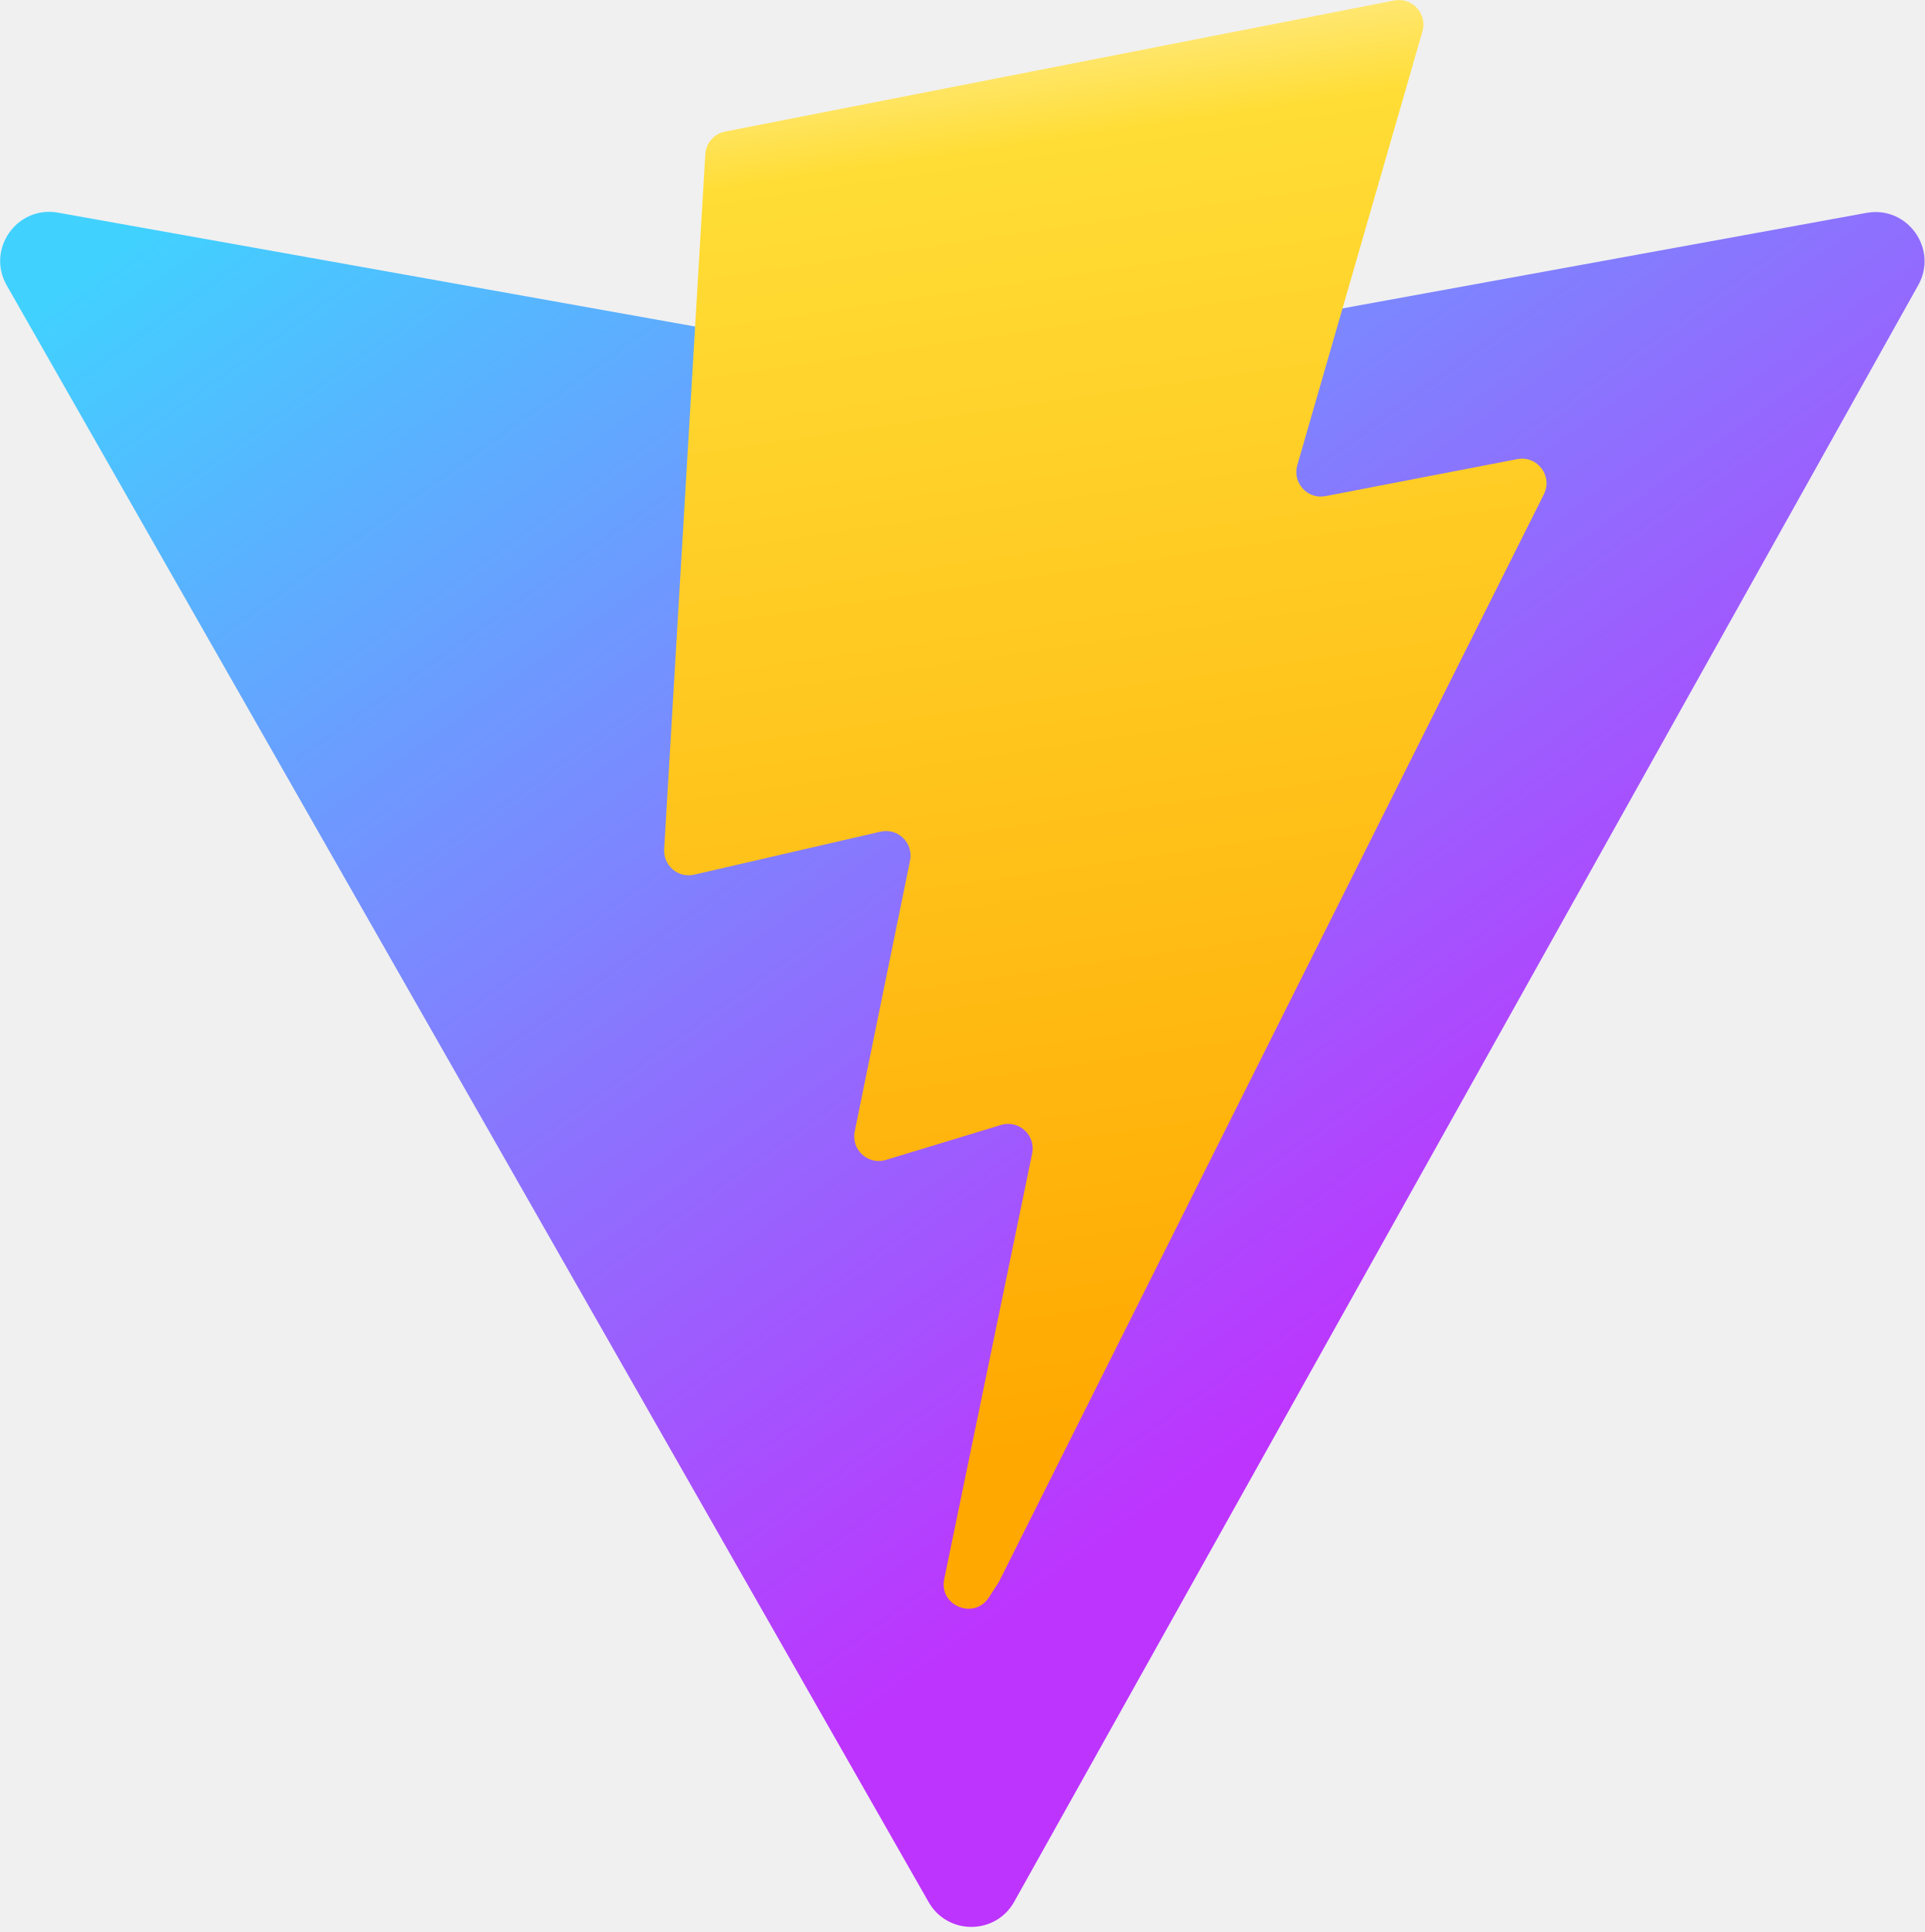
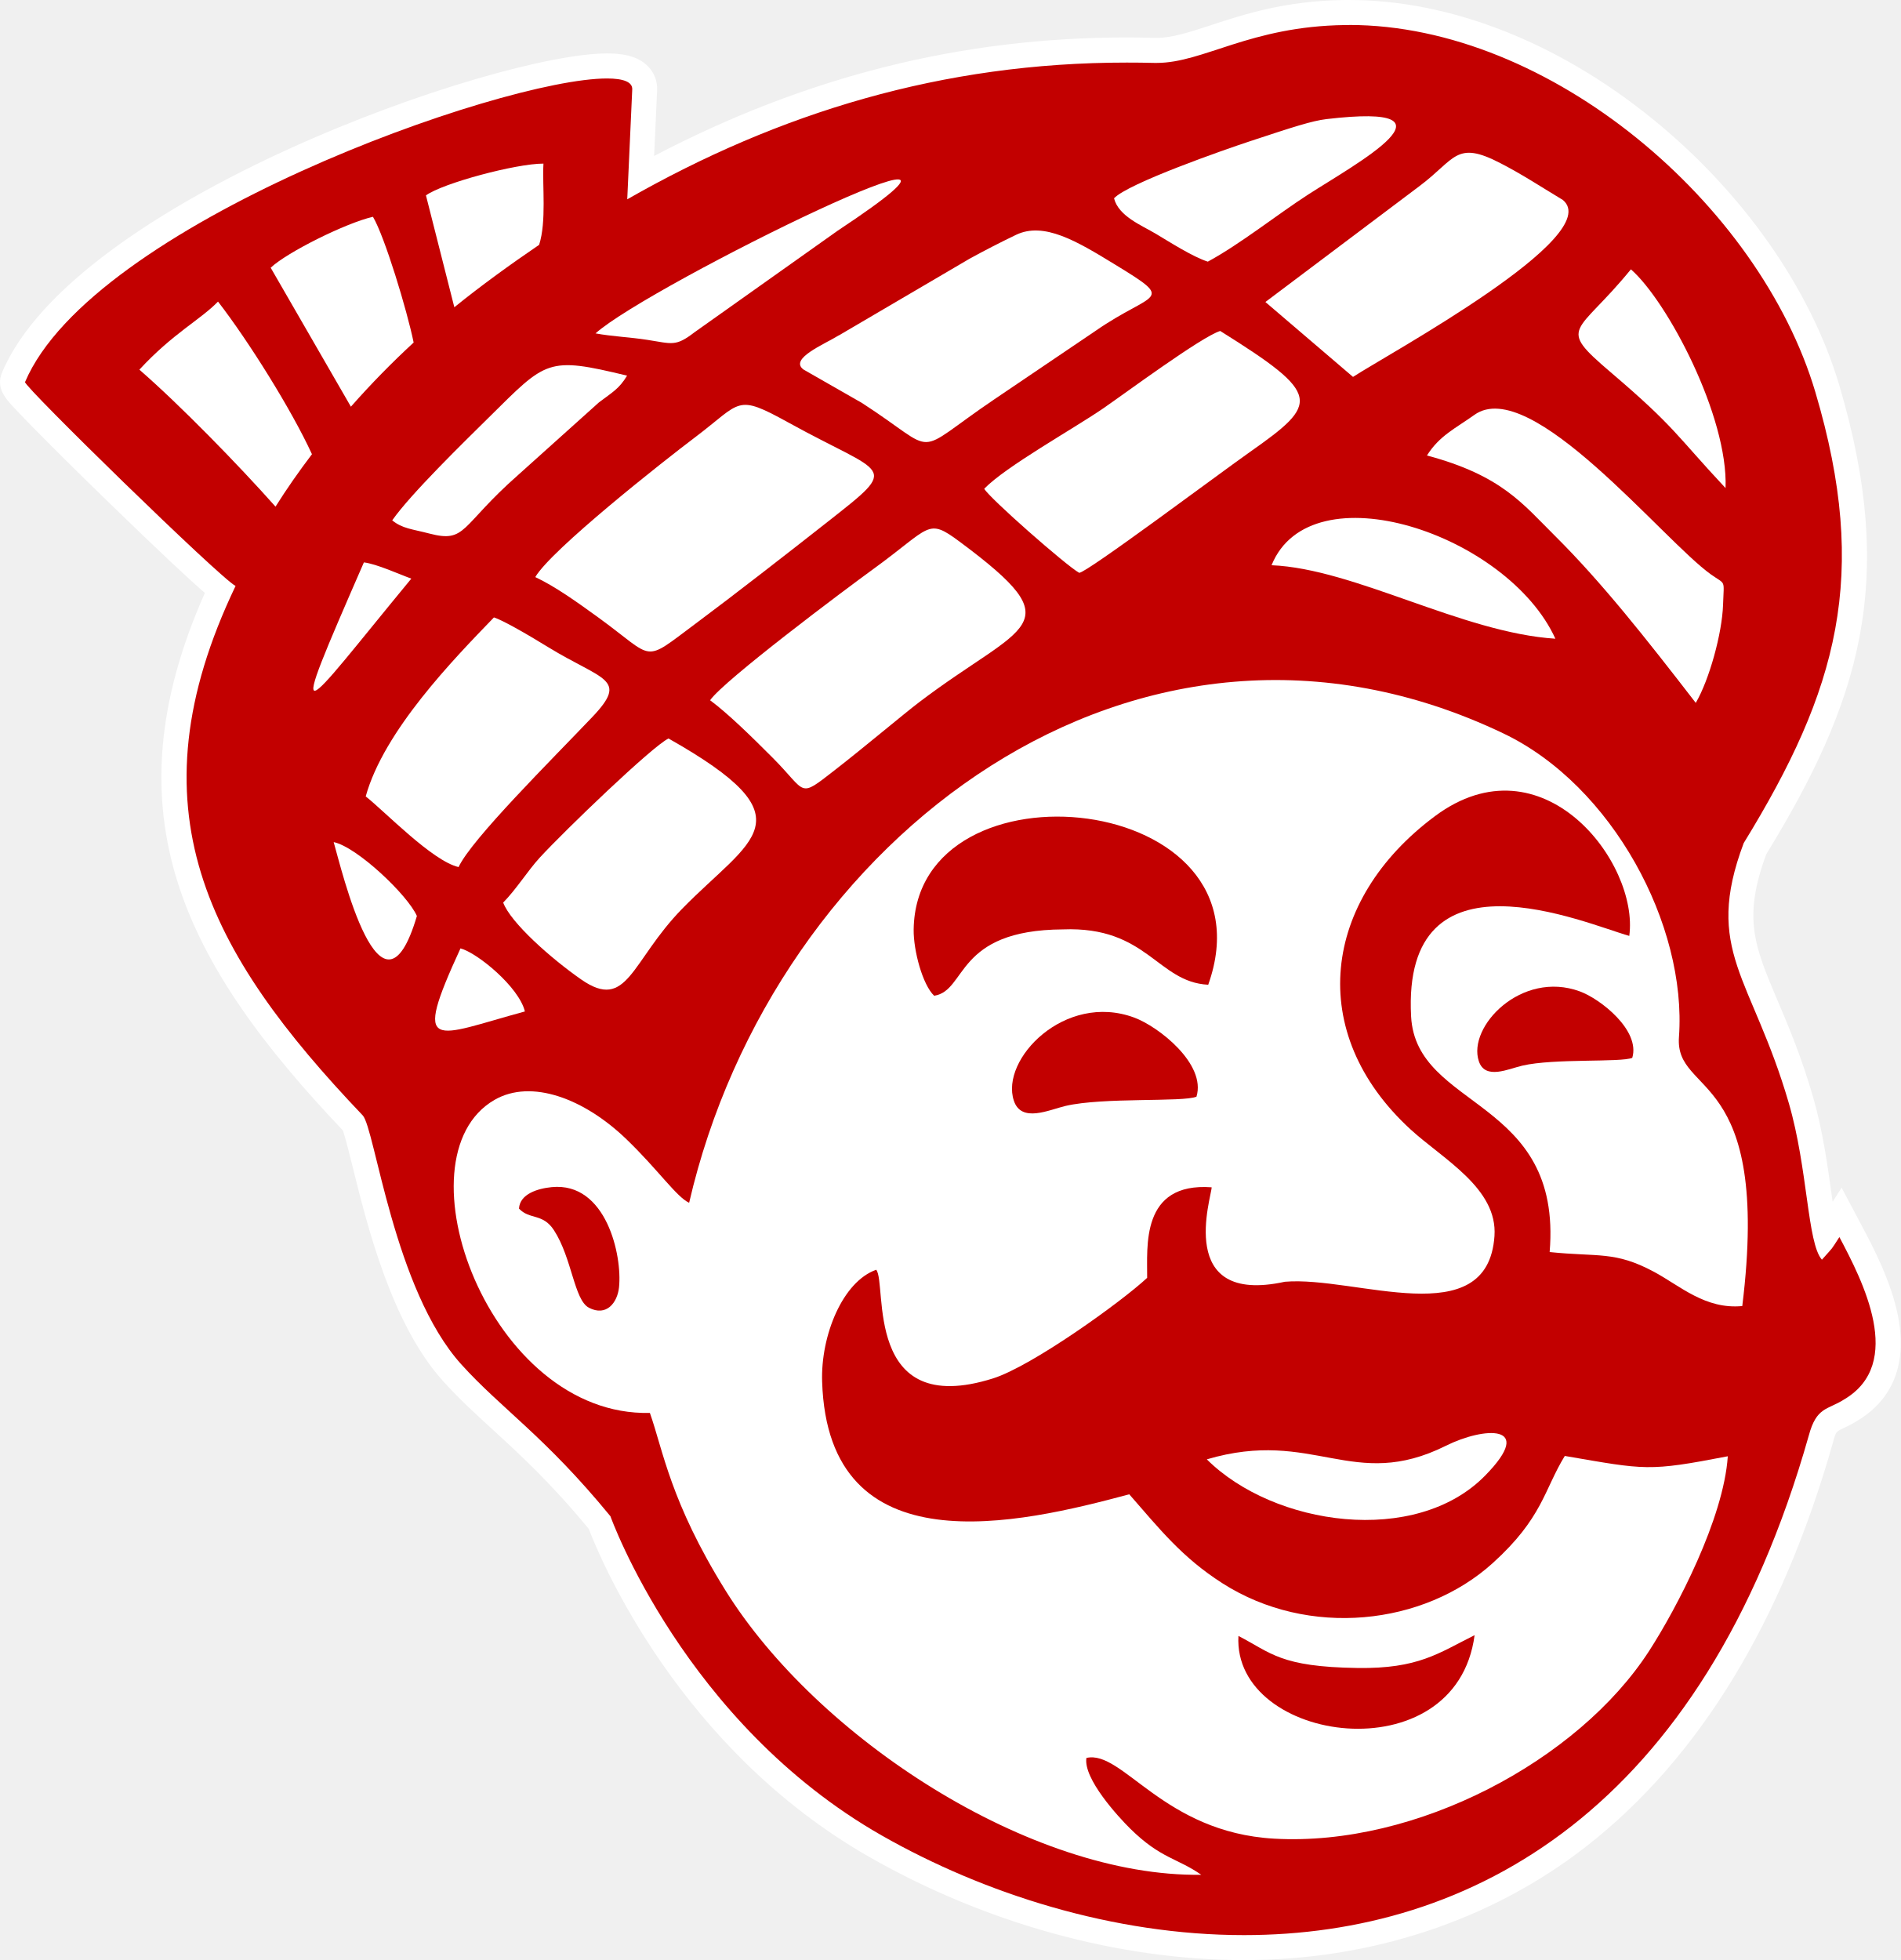
- <svg xmlns="http://www.w3.org/2000/svg" aria-hidden="true" role="img" class="iconify iconify--logos" width="31.88" height="32" preserveAspectRatio="xMidYMid meet" viewBox="0 0 256 257">
+ <svg xmlns="http://www.w3.org/2000/svg" id="Layer_2" data-name="Layer 2" viewBox="0 0 228.42 235.52">
  <defs>
-     <linearGradient id="IconifyId1813088fe1fbc01fb466" x1="-.828%" x2="57.636%" y1="7.652%" y2="78.411%">
-       <stop offset="0%" stop-color="#41D1FF" />
-       <stop offset="100%" stop-color="#BD34FE" />
-     </linearGradient>
-     <linearGradient id="IconifyId1813088fe1fbc01fb467" x1="43.376%" x2="50.316%" y1="2.242%" y2="89.03%">
-       <stop offset="0%" stop-color="#FFEA83" />
-       <stop offset="8.333%" stop-color="#FFDD35" />
-       <stop offset="100%" stop-color="#FFA800" />
-     </linearGradient>
+     <style>
+       .cls-1, .cls-2 {
+         fill: #fff;
+       }
+ 
+       .cls-1, .cls-2, .cls-3 {
+         stroke-width: 0px;
+       }
+ 
+       .cls-1, .cls-3 {
+         fill-rule: evenodd;
+       }
+ 
+       .cls-3 {
+         fill: #c20000;
+       }
+     </style>
  </defs>
-   <path fill="url(#IconifyId1813088fe1fbc01fb466)" d="M255.153 37.938L134.897 252.976c-2.483 4.44-8.862 4.466-11.382.048L.875 37.958c-2.746-4.814 1.371-10.646 6.827-9.67l120.385 21.517a6.537 6.537 0 0 0 2.322-.004l117.867-21.483c5.438-.991 9.574 4.796 6.877 9.62Z" />
-   <path fill="url(#IconifyId1813088fe1fbc01fb467)" d="M185.432.063L96.44 17.501a3.268 3.268 0 0 0-2.634 3.014l-5.474 92.456a3.268 3.268 0 0 0 3.997 3.378l24.777-5.718c2.318-.535 4.413 1.507 3.936 3.838l-7.361 36.047c-.495 2.426 1.782 4.5 4.151 3.78l15.304-4.649c2.372-.72 4.652 1.36 4.15 3.788l-11.698 56.621c-.732 3.542 3.979 5.473 5.943 2.437l1.313-2.028l72.516-144.72c1.215-2.423-.88-5.186-3.54-4.672l-25.505 4.922c-2.396.462-4.435-1.77-3.759-4.114l16.646-57.705c.677-2.35-1.37-4.583-3.769-4.113Z" />
+   <g id="Layer_1-2" data-name="Layer 1">
+     <g>
+       <g>
+         <path class="cls-3" d="M149.51,234.02c-14.78,0-30.5-4.32-44.27-12.17-22.96-13.09-32.13-36.09-33.18-38.91-4.73-5.74-8.47-9.17-11.78-12.21-2.08-1.9-4.04-3.7-5.93-5.79-5.92-6.55-8.79-18.16-10.51-25.09-.5-2.03-1.07-4.32-1.37-4.86-18.94-19.89-28.23-37.64-16.01-64.14-2.53-2.1-8-7.33-12.57-11.78C1.09,46.63,1.15,46.48,1.64,45.32,9.99,25.6,60.15,7.93,72.95,7.93c1.91,0,3.14.35,3.87,1.12.45.47.69,1.1.66,1.76l-.48,10.51c18.83-10.3,37.97-15.31,58.42-15.31,1.11,0,2.23.02,3.35.05h.24c2.11,0,4.26-.7,6.98-1.59,3.9-1.28,8.74-2.86,15.62-2.95h.53c23.88,0,50.2,20.69,57.47,45.18,6.9,23.26,2.28,37.4-8.69,55.29-3.1,8.35-1.52,12.08,1.33,18.82,1.31,3.09,2.8,6.6,4.18,11.33,1.12,3.85,1.7,7.97,2.16,11.28.25,1.76.51,3.65.82,5.04.01-.02,1.78-2.77,1.78-2.77l1.2,2.27c2.6,4.91,8.68,16.42-.02,21.52-.53.34-1.04.58-1.49.78-1.08.5-1.52.71-2.04,2.64-15.08,53.18-49.89,61.13-69.31,61.13h0Z" />
+         <path class="cls-2" d="M162.13,3c24.16,0,49.33,21.53,56.03,44.11,6.55,22.06,2.69,35.8-8.61,54.2-4.87,12.97.99,16.03,5.42,31.24,2.31,7.92,2.21,16.81,3.98,18.82,1.5-1.7.97-.98,2.1-2.72,2.77,5.23,7.94,15.19.54,19.53-1.98,1.26-3.29.85-4.22,4.33-12.79,45.11-40.64,60.02-67.87,60.02-15.72,0-31.25-4.98-43.53-11.97-23.76-13.54-32.61-38.36-32.61-38.36-7.88-9.62-13.11-12.92-17.92-18.25-8.11-8.97-10.38-28.37-11.85-29.92-18.68-19.6-28.07-36.92-15.28-63.62-1.79-.87-25.5-24.03-25.3-24.5C11.04,26.99,60.19,9.43,72.95,9.43c1.96,0,3.07.42,3.03,1.31l-.6,13.21c18.26-10.43,37.92-16.44,60.04-16.43,1.1,0,2.2.01,3.31.04.09,0,.19,0,.28,0,5.62,0,11.21-4.4,22.62-4.55.17,0,.34,0,.51,0M162.13,0h0c-.18,0-.36,0-.55,0-7.11.09-12.08,1.72-16.07,3.03-2.6.85-4.64,1.52-6.51,1.52-.07,0-.13,0-.2,0-1.13-.03-2.27-.05-3.39-.05-19.86,0-38.49,4.66-56.8,14.24l.36-7.88c.05-1.07-.33-2.09-1.07-2.86-1.35-1.42-3.48-1.58-4.95-1.58C59.53,6.43,9,24.09.26,44.73c-.79,1.88.38,3.14,1.52,4.36.64.68,1.55,1.63,2.72,2.81,2.19,2.22,5.22,5.22,8.33,8.24,6.47,6.29,9.9,9.47,11.79,11.11-11.82,26.61-2.43,44.56,16.58,64.58.27.71.75,2.65,1.18,4.38,1.75,7.07,4.68,18.9,10.86,25.74,1.93,2.14,3.92,3.96,6.03,5.89,3.24,2.97,6.9,6.32,11.48,11.87,1.46,3.79,10.93,26.44,33.76,39.45,13.99,7.98,29.98,12.37,45.01,12.37s29.56-4.62,41.2-13.73c13.49-10.56,23.43-26.86,29.56-48.47.35-1.29.37-1.3,1.24-1.71.45-.21,1.02-.47,1.66-.88,3.02-1.79,6.31-5.42,4.92-12.56-.81-4.19-3.04-8.41-4.38-10.93l-2.4-4.53-1.08,1.68c-.06-.41-.11-.81-.17-1.18-.47-3.36-1.05-7.53-2.21-11.49-1.4-4.82-2.97-8.52-4.24-11.5-2.78-6.56-4.19-9.89-1.36-17.58,11.14-18.2,15.82-32.63,8.77-56.38-3.44-11.58-11.63-23.24-22.46-32C187.21,5.06,174.27,0,162.13,0h0Z" />
+       </g>
+       <path class="cls-1" d="M82.82,144.52c10.13-43.84,53.97-77.38,97.87-56.38,13.07,6.25,22.06,23.03,21.08,36.47-.53,7.23,11.14,3.66,7.61,32.33-4.45.42-7.46-2.42-10.6-4.11-4.72-2.53-6.68-1.77-12.55-2.38,1.55-18.59-16.05-17.07-16.65-28.31-1.12-20.93,20.95-11.15,26.22-9.68,1.2-8.83-10.47-23.97-23.35-14.39-13.59,10.11-15.59,26.03-2.94,37.64,3.88,3.56,10.49,7.07,10.09,12.82-.82,11.81-16.72,4.76-25.19,5.49-13.23,2.89-8.79-10.24-8.8-11.35-8.59-.63-7.71,7.22-7.75,10.88-3.1,2.89-13.83,10.6-18.51,12.08-15.67,4.95-12.69-11.41-14.05-13.05-4.03,1.41-6.68,7.9-6.5,13.44.71,22.55,23.71,17.08,36.91,13.54,3.69,4.22,6.35,7.59,11.18,10.68,10.34,6.62,24.23,5.09,32.52-2.43,5.98-5.42,6.13-8.76,8.64-12.86,9.78,1.68,10,1.89,19.59.04-.5,7.49-6.12,18.23-9.46,23.4-8.52,13.17-27.96,23.52-45.05,22.55-13.33-.75-18.22-10.71-22.57-9.7-.39,2.5,3.85,7.1,5.27,8.5,3.68,3.62,5.63,3.51,8.53,5.54-20.51.3-46.17-16.48-57.17-34.16-6.64-10.67-7.51-16.88-9.09-21.34-19.28.48-30.63-30.7-18.68-37.61,4.44-2.57,10.81-.15,15.87,4.73,3.78,3.64,6.02,6.94,7.51,7.62Z" />
+       <path class="cls-1" d="M145.03,175.36c12.85-3.79,17.54,3.95,28.75-1.64,4.49-2.24,10.88-2.71,4.71,3.58-8.34,8.53-25.39,6.08-33.46-1.94Z" />
+       <path class="cls-1" d="M16.75,44.42c4.02-4.36,7.33-5.99,9.45-8.18,3.66,4.73,8.83,12.98,11.29,18.34-1.55,2.04-3.02,4.14-4.38,6.3-4.46-5.02-11.49-12.23-16.36-16.46h0ZM32.53,32.17l9.64,16.7c2.42-2.75,4.96-5.33,7.54-7.71-.79-3.86-3.47-12.72-4.89-15.11-3.24.74-10.32,4.26-12.29,6.12h0ZM51.19,23.48c1.99-1.46,10.83-3.83,14.12-3.82-.15,2.66.38,6.96-.52,9.76-3.46,2.36-6.93,4.86-10.19,7.5l-3.41-13.44h0ZM40.1,101.19c2.81.58,8.91,6.38,10,8.88-4.3,14.54-9.04-5.55-10-8.88h0ZM43.95,95.7c2.26,1.77,7.99,7.76,11.16,8.49,1.55-3.35,11.2-12.91,16.08-18.04,4.41-4.64,1.25-4.36-5.32-8.39-2.81-1.73-5.51-3.25-6.51-3.57-4.85,5.02-13.22,13.61-15.41,21.51h0ZM64.33,69.34c1.93-3.3,15.3-13.85,19.25-16.83,5.59-4.22,4.8-5.25,11.18-1.73,11.71,6.47,13.54,4.98,4.82,11.83-4.88,3.84-11.42,8.93-15.99,12.33-6.5,4.84-4.75,4.29-11.7-.75-2.58-1.87-5.2-3.74-7.57-4.85h0ZM171.48,54.74c1.52-2.41,3.42-3.25,5.71-4.89,6.76-4.82,22.64,15.06,28.43,19.18,1.82,1.29,1.55.51,1.45,3.63-.11,3.46-1.67,9.06-3.28,11.8-6.06-7.85-11.33-14.52-16.94-20.09-3.85-3.81-6.36-7.23-15.37-9.64h0ZM100.8,40.3c-1.79,1.1-6,2.81-4.23,4.11l7.03,4.02c9.6,6.21,5.7,6.45,15.93-.47l12.14-8.21c6.94-4.82,9.83-3.39,2.25-8.01-4.51-2.76-8.47-5.13-11.82-3.52-1.91.92-3.84,1.91-5.6,2.88l-15.7,9.21h0ZM133.88,23.83c1.65-1.79,13.25-5.84,16.37-6.87,5.12-1.69,7.41-2.44,9.17-2.65,17.12-2.01,3.54,5.36-2.23,9.08-3.74,2.42-8.17,5.96-12.04,8.05-1.81-.58-4.54-2.33-6.25-3.35-1.71-1.02-4.47-2.1-5.02-4.26Z" />
+       <path class="cls-1" d="M55.34,113.96c2.03.54,7.03,4.64,7.74,7.58-10.92,2.96-13.65,5.25-7.74-7.58h0ZM60.47,108.46c.92,2.43,5.71,6.68,9.38,9.24,5.58,3.88,5.96-2.18,12.12-8.49,8.31-8.51,15.64-10.71-1.63-20.47-1.95.93-12.47,11.05-15.47,14.31-1.48,1.62-2.77,3.74-4.4,5.41h0ZM85.34,84.14c1.66-2.39,16.11-13.22,19.61-15.76,6.98-5.06,6.44-6.22,10.39-3.28,13.86,10.3,7.72,9.71-4.88,19.28-1.82,1.38-6.67,5.47-10.14,8.16-4.45,3.46-3.27,2.72-7.46-1.48-2.59-2.6-5.43-5.37-7.53-6.92h0ZM43.73,67.58c1.51.17,4.36,1.47,5.7,1.95-13.61,16.49-15.3,20.07-5.7-1.95h0ZM152.81,67.92c4.72-11.64,28.37-3.75,34.11,8.83-11.2-.72-24.14-8.42-34.11-8.83h0ZM118.28,58.73c.61,1.11,9.83,9.22,11.41,10.1.78.1,16.98-12.03,20.51-14.51,8.35-5.88,8.72-6.87-3.56-14.55-2.26.69-11.5,7.55-14.1,9.33-3.67,2.51-11.65,6.94-14.26,9.63h0ZM47.14,62.52c2.2-3.15,8.62-9.41,11.64-12.39,6.91-6.83,6.96-7.32,16.58-4.99-.97,1.61-1.81,2.02-3.39,3.22l-9.72,8.73c-7,6.17-6.17,8.19-10.66,7.02-2.07-.54-3.24-.59-4.45-1.58h0ZM195.99,32.36c4.38,3.82,11.71,17.69,11.38,26.29-6-6.41-6-7.27-13.83-13.94-6.56-5.6-4.03-4.38,2.45-12.34h0ZM170.59,22.36c4.33-3.24,4.35-5.54,9.71-2.76,2.73,1.41,4.94,2.88,7.52,4.43,5.17,4.32-20.95,18.48-25.22,21.26l-10.53-9,18.52-13.93h0ZM71.57,40.06c6.48-5.84,55.1-29.56,29.1-12.34l-17.21,12.21c-2.27,1.74-2.65,1.38-5.66.91-2.03-.32-4.25-.41-6.24-.78Z" />
+       <g>
+         <path class="cls-3" d="M177.21,196.49c-4.33,2.15-6.74,4.05-14.08,3.94-9.29-.13-10.36-1.82-14.3-3.85-.72,12.93,26.16,16.73,28.38-.09Z" />
+         <path class="cls-3" d="M143.79,131.77c1.18-3.91-4.54-8.41-7.5-9.5-8.33-3.07-16.1,5.03-14.45,9.99.9,2.72,4.25,1.09,6.22.63,4.55-1.06,14.09-.43,15.73-1.11Z" />
+         <path class="cls-3" d="M196.16,127.11c.99-3.29-3.81-7.07-6.3-7.98-7.01-2.58-13.53,4.23-12.14,8.39.76,2.29,3.57.91,5.23.53,3.83-.89,11.84-.36,13.22-.94Z" />
+         <path class="cls-3" d="M62.37,145.23c1.29,1.37,2.86.52,4.21,2.61,2.17,3.35,2.41,8.36,4.19,9.3,2.11,1.1,3.42-.6,3.62-2.44.41-3.82-1.53-12.7-8.09-12.05-1.64.16-3.82.8-3.93,2.57Z" />
+         <path class="cls-3" d="M112.28,119.65c3.94-.62,2.48-7.9,15.46-7.97,10.14-.4,11.33,6.34,17.46,6.65,8.29-23.33-35.13-27.67-35.4-6.62-.03,2.51,1.07,6.63,2.47,7.95Z" />
+       </g>
+     </g>
+   </g>
</svg>
